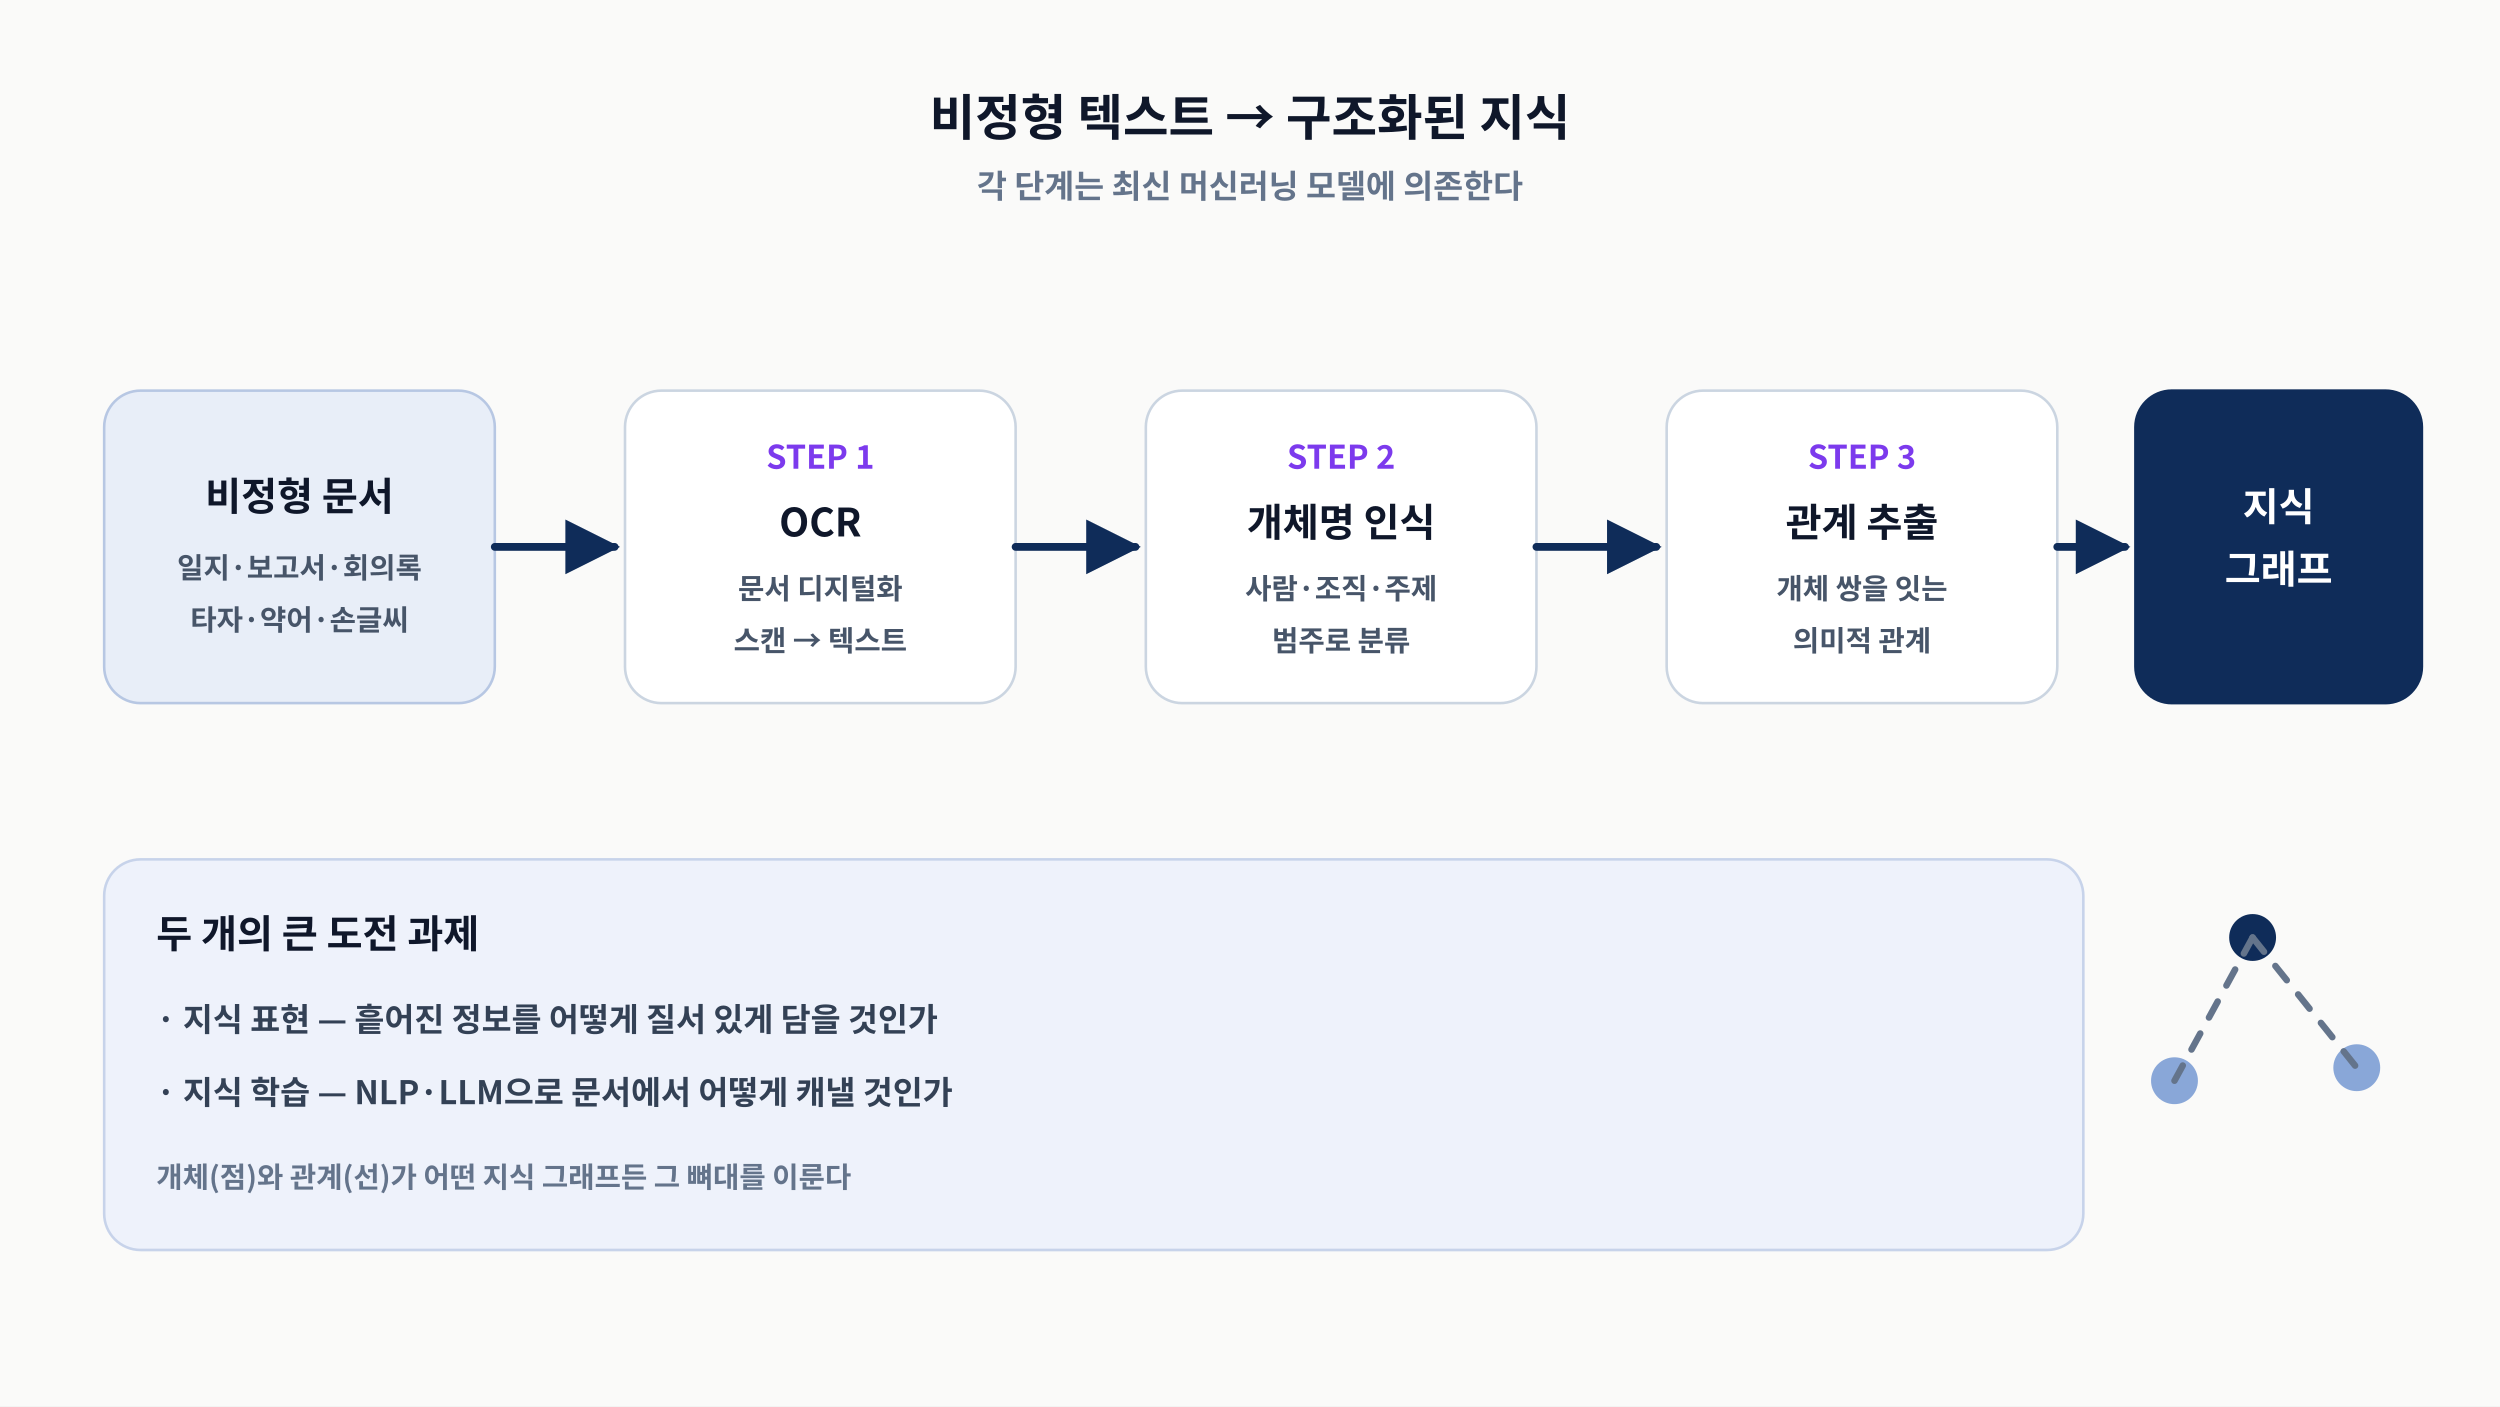
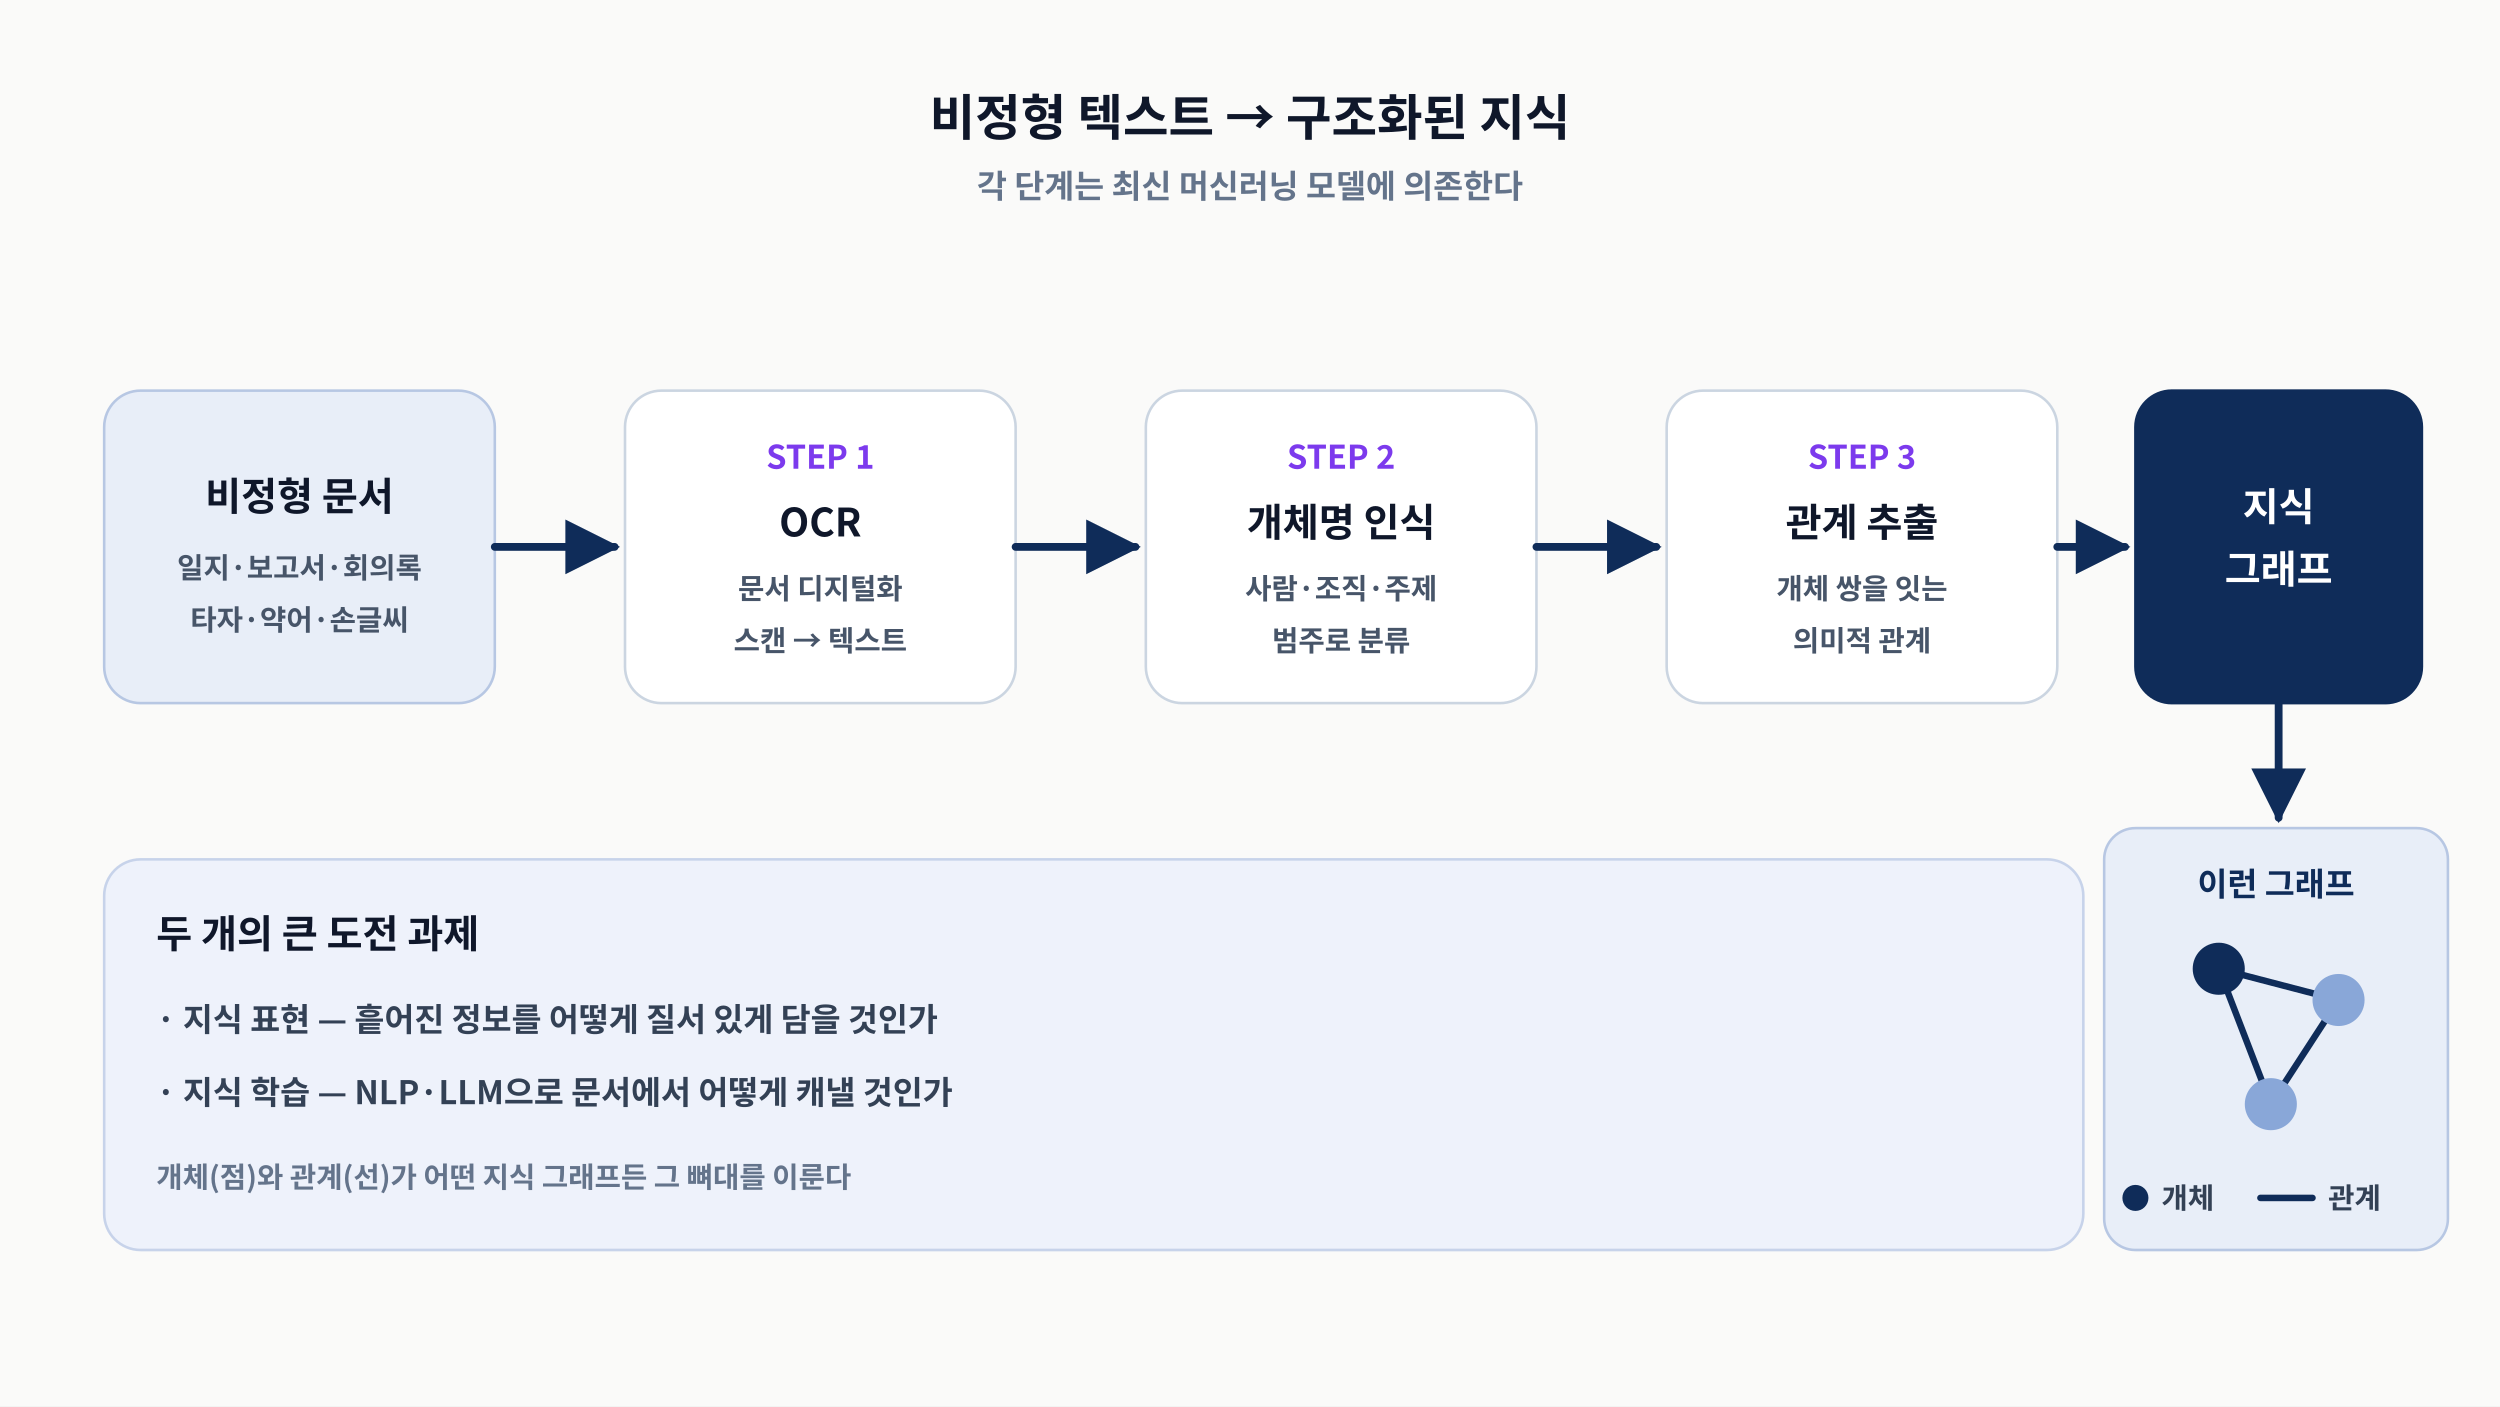
<svg xmlns="http://www.w3.org/2000/svg" viewBox="0 0 960 540" role="img" aria-labelledby="title desc">
  <style>
    .t{font-family:'Noto Sans CJK KR','Apple SD Gothic Neo','Malgun Gothic','Noto Sans KR',NanumGothic,Inter,system-ui,sans-serif}
    .h{font-size:19px;font-weight:900}
    .m{font-size:15px;font-weight:800}
    .s{font-size:12.5px;font-weight:700}
    .xs{font-size:11px;font-weight:700}
    .soft{fill:#e8eef8;stroke:#b7c7e3}
    .plain{fill:#fff;stroke:#cbd5e1}
    .dark{fill:#0f2c59;stroke:#0f2c59}
    .line{stroke:#0f2c59;stroke-width:3;fill:none;stroke-linecap:round;stroke-linejoin:round}
    .dash{stroke:#64748b;stroke-width:2.5;fill:none;stroke-dasharray:7 7;stroke-linecap:round}
+     .edge{stroke:#0f2c59;stroke-width:2.5;fill:none;stroke-linecap:round}
+     .node{fill:#0f2c59}
+     .node2{fill:#89a7d8}
  </style>
  <defs>
    <marker id="arrow" viewBox="0 0 10 10" refX="9" refY="5" markerWidth="7" markerHeight="7" orient="auto-start-reverse">
      <path d="M0 0 L10 5 L0 10 z" fill="#0f2c59" />
    </marker>
  </defs>
  <rect width="960" height="540" fill="#fafaf9" />
  <text class="t h" x="480" y="52" text-anchor="middle" fill="#0f172a">비정형 텍스트 → 구조화된 지식</text>
  <text class="t s" x="480" y="76" text-anchor="middle" fill="#64748b">각 단계는 최신 머신러닝 모델에 의존한다</text>
  <rect class="soft" x="40" y="150" width="150" height="120" rx="14" />
  <text class="t m" x="115" y="196" text-anchor="middle" fill="#0f172a">비정형 문서</text>
  <text class="t xs" x="115" y="222" text-anchor="middle" fill="#475569">일지·보고서·회의록</text>
  <text class="t xs" x="115" y="242" text-anchor="middle" fill="#475569">타자·약어·손글씨</text>
  <rect class="plain" x="240" y="150" width="150" height="120" rx="14" />
  <text class="t s" x="315" y="180" text-anchor="middle" fill="#7c3aed">STEP 1</text>
  <text class="t m" x="315" y="206" text-anchor="middle" fill="#0f172a">OCR</text>
  <text class="t xs" x="315" y="230" text-anchor="middle" fill="#475569">문서 디지털화</text>
  <text class="t xs" x="315" y="250" text-anchor="middle" fill="#475569">스캔 → 텍스트</text>
  <rect class="plain" x="440" y="150" width="150" height="120" rx="14" />
  <text class="t s" x="515" y="180" text-anchor="middle" fill="#7c3aed">STEP 2</text>
  <text class="t m" x="515" y="206" text-anchor="middle" fill="#0f172a">개체명 인식</text>
  <text class="t xs" x="515" y="230" text-anchor="middle" fill="#475569">사람·조직·주제</text>
  <text class="t xs" x="515" y="250" text-anchor="middle" fill="#475569">범주로 분류</text>
  <rect class="plain" x="640" y="150" width="150" height="120" rx="14" />
  <text class="t s" x="715" y="180" text-anchor="middle" fill="#7c3aed">STEP 3</text>
  <text class="t m" x="715" y="206" text-anchor="middle" fill="#0f172a">관계 추출</text>
  <text class="t xs" x="715" y="230" text-anchor="middle" fill="#475569">개체 쌍을 잇는</text>
  <text class="t xs" x="715" y="250" text-anchor="middle" fill="#475569">의미적 관계</text>
  <rect class="dark" x="820" y="150" width="110" height="120" rx="14" />
  <text class="t m" x="875" y="200" text-anchor="middle" fill="#fff">지식</text>
  <text class="t m" x="875" y="224" text-anchor="middle" fill="#fff">그래프</text>
  <path class="line" d="M190 210 L236 210" marker-end="url(#arrow)" />
  <path class="line" d="M390 210 L436 210" marker-end="url(#arrow)" />
  <path class="line" d="M590 210 L636 210" marker-end="url(#arrow)" />
  <path class="line" d="M790 210 L816 210" marker-end="url(#arrow)" />
-   <g>
-     <circle cx="865" cy="360" r="9" fill="#0f2c59" />
-     <circle cx="905" cy="410" r="9" fill="#89a7d8" />
-     <circle cx="835" cy="415" r="9" fill="#89a7d8" />
-     <path class="dash" d="M865 360 L905 410" />
-     <path class="dash" d="M865 360 L835 415" />
-   </g>
+   <path class="line" d="M875 270 L875 314" marker-end="url(#arrow)" />
+   <rect class="soft" x="808" y="318" width="132" height="162" rx="12" />
+   <text class="t s" x="874" y="344" text-anchor="middle" fill="#0f2c59">이런 그래프</text>
+   <path class="edge" d="M852 372 L898 384" />
+   <path class="edge" d="M852 372 L872 424" />
+   <path class="edge" d="M898 384 L872 424" />
+   <circle class="node" cx="852" cy="372" r="10" />
+   <circle class="node2" cx="898" cy="384" r="10" />
+   <circle class="node2" cx="872" cy="424" r="10" />
+   <circle class="node" cx="820" cy="460" r="5" />
+   <text class="t xs" x="830" y="464" text-anchor="start" fill="#334155">개체</text>
+   <line class="edge" x1="868" y1="460" x2="888" y2="460" />
+   <text class="t xs" x="894" y="464" text-anchor="start" fill="#334155">관계</text>
  <rect x="40" y="330" width="760" height="150" rx="14" fill="#eef2fb" stroke="#c7d3ea" />
  <text class="t m" x="60" y="364" text-anchor="start" fill="#0f172a">두 개의 큰 도전 과제</text>
  <text class="t s" x="60" y="396" text-anchor="start" fill="#334155">· 지식 표현 — 흩어진 정보를 어떻게 질서 있게 담을 것인가</text>
  <text class="t s" x="60" y="424" text-anchor="start" fill="#334155">· 지식 학습 — NLP·LLM으로 문서에서 어떻게 캐낼 것인가</text>
  <text class="t xs" x="60" y="456" text-anchor="start" fill="#64748b">개체(점)와 관계(선)가 어떤 지식 그래프든 그 뼈대를 이룬다</text>
</svg>
